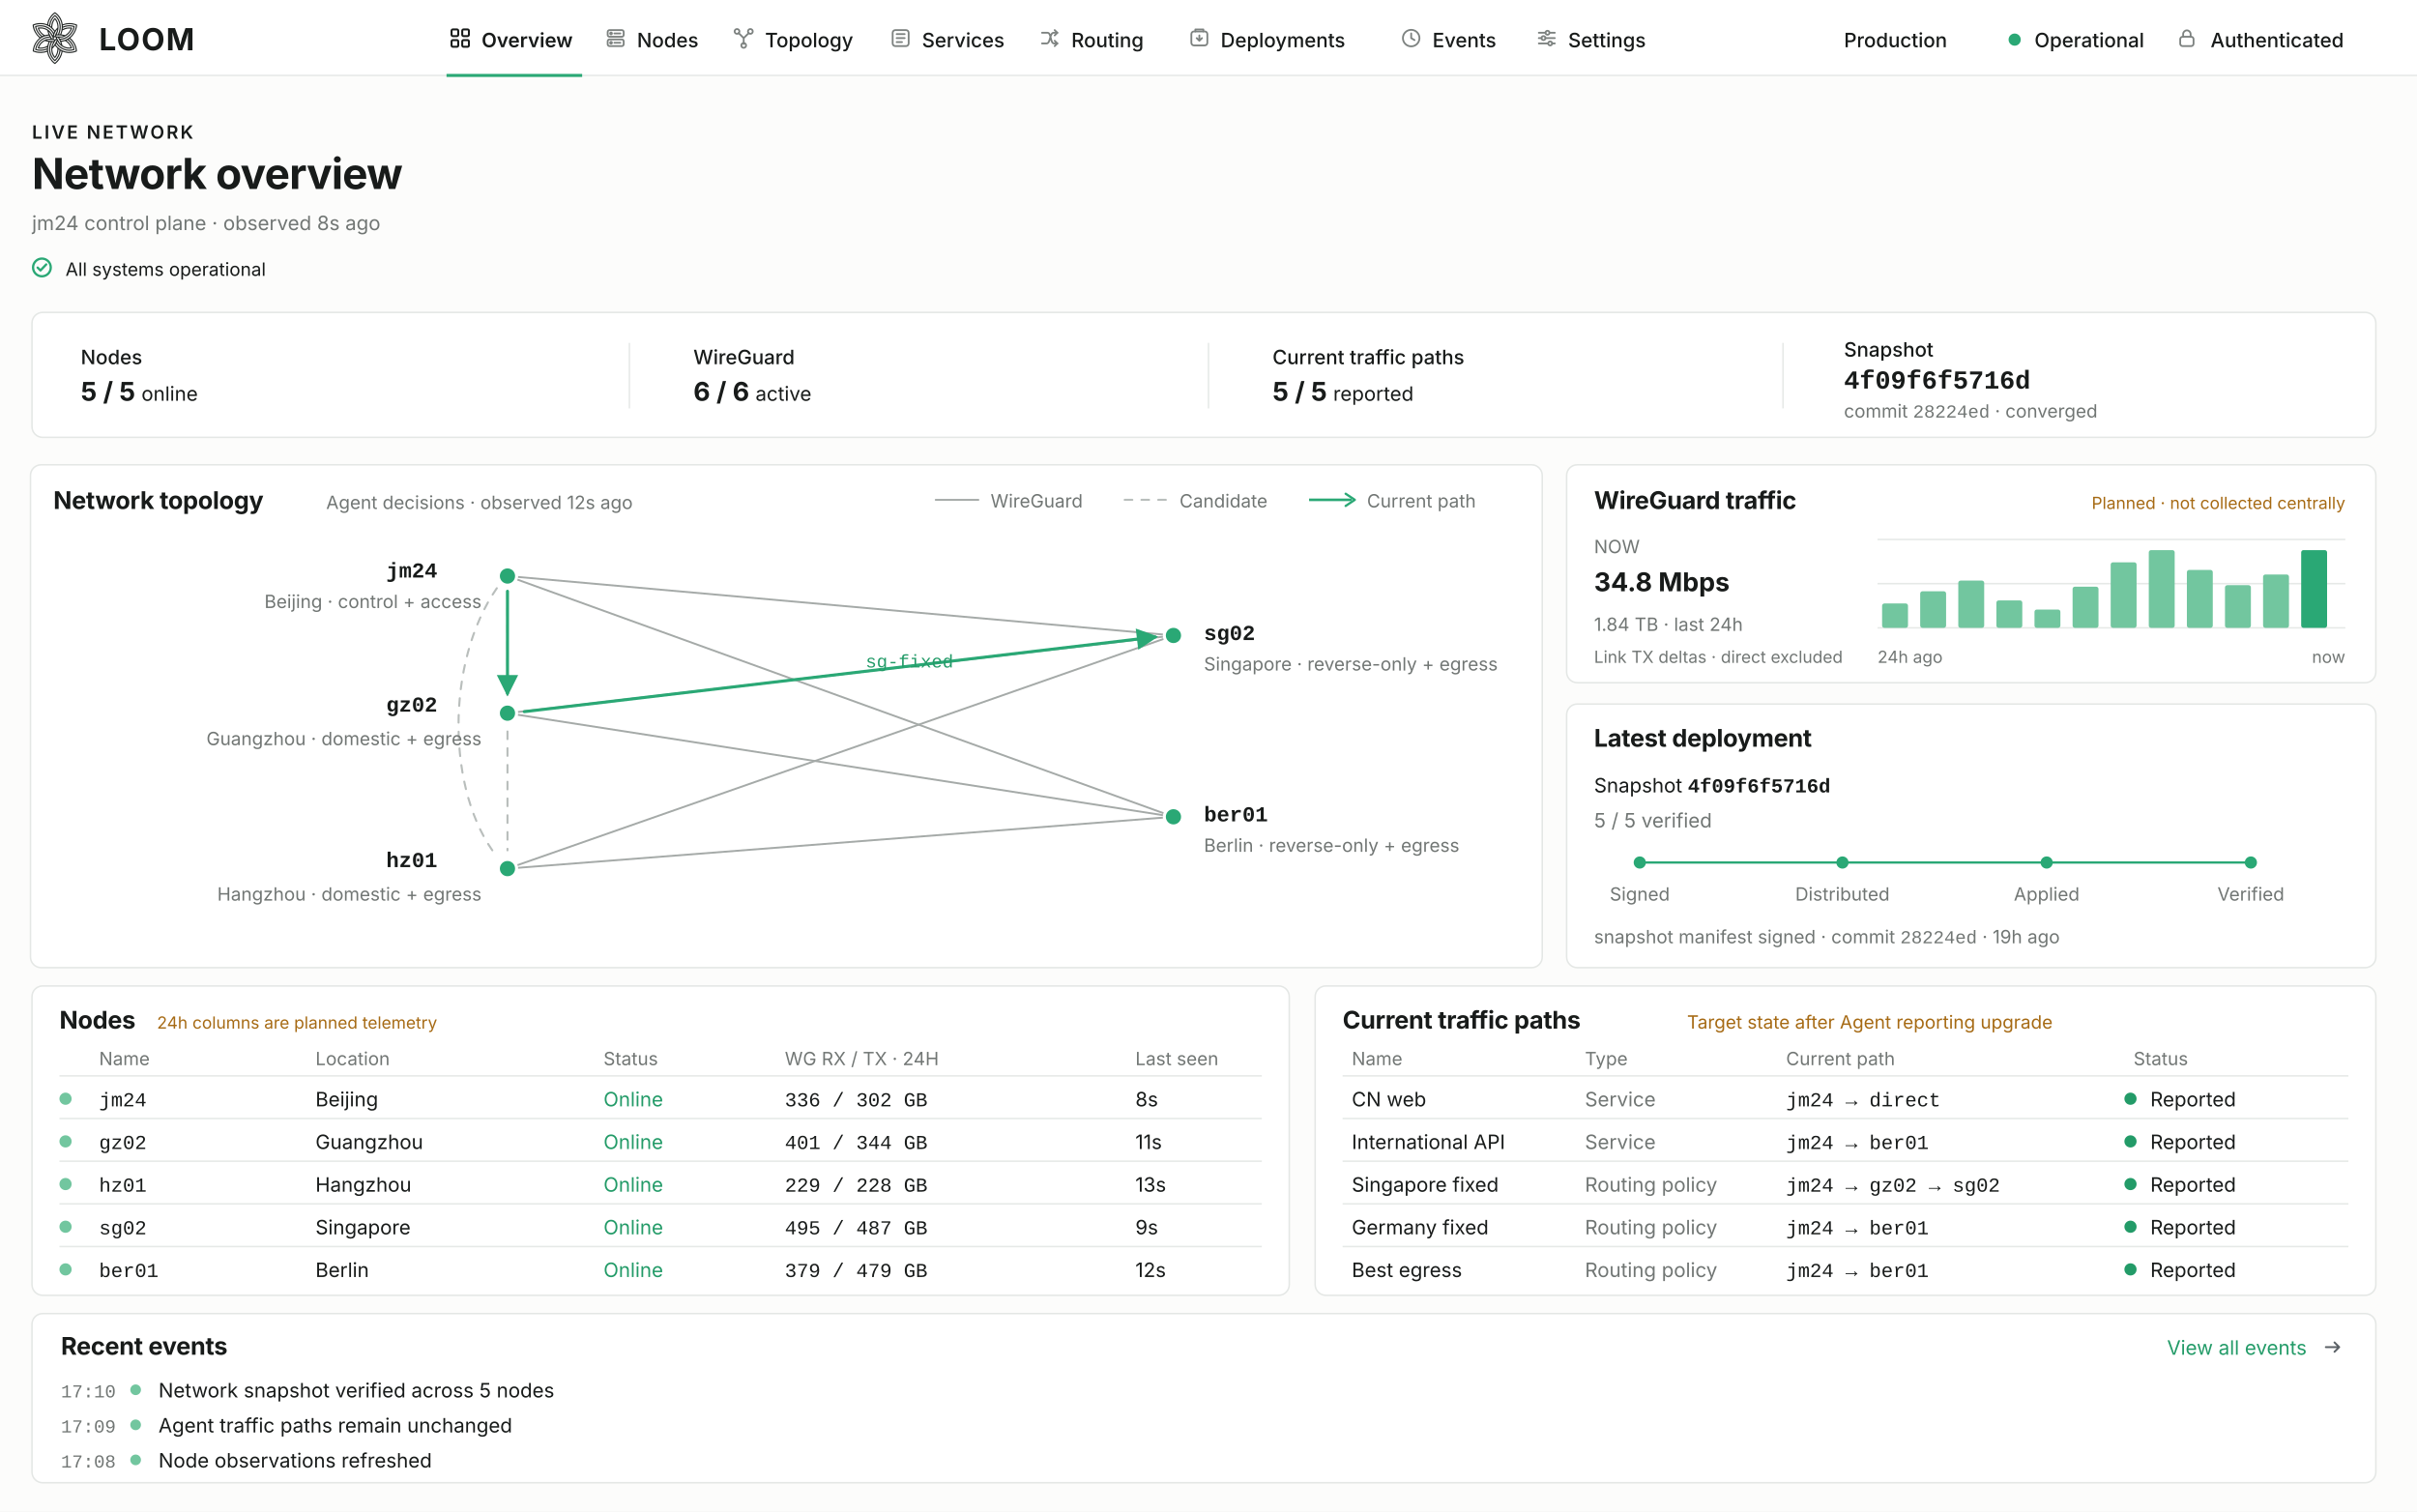
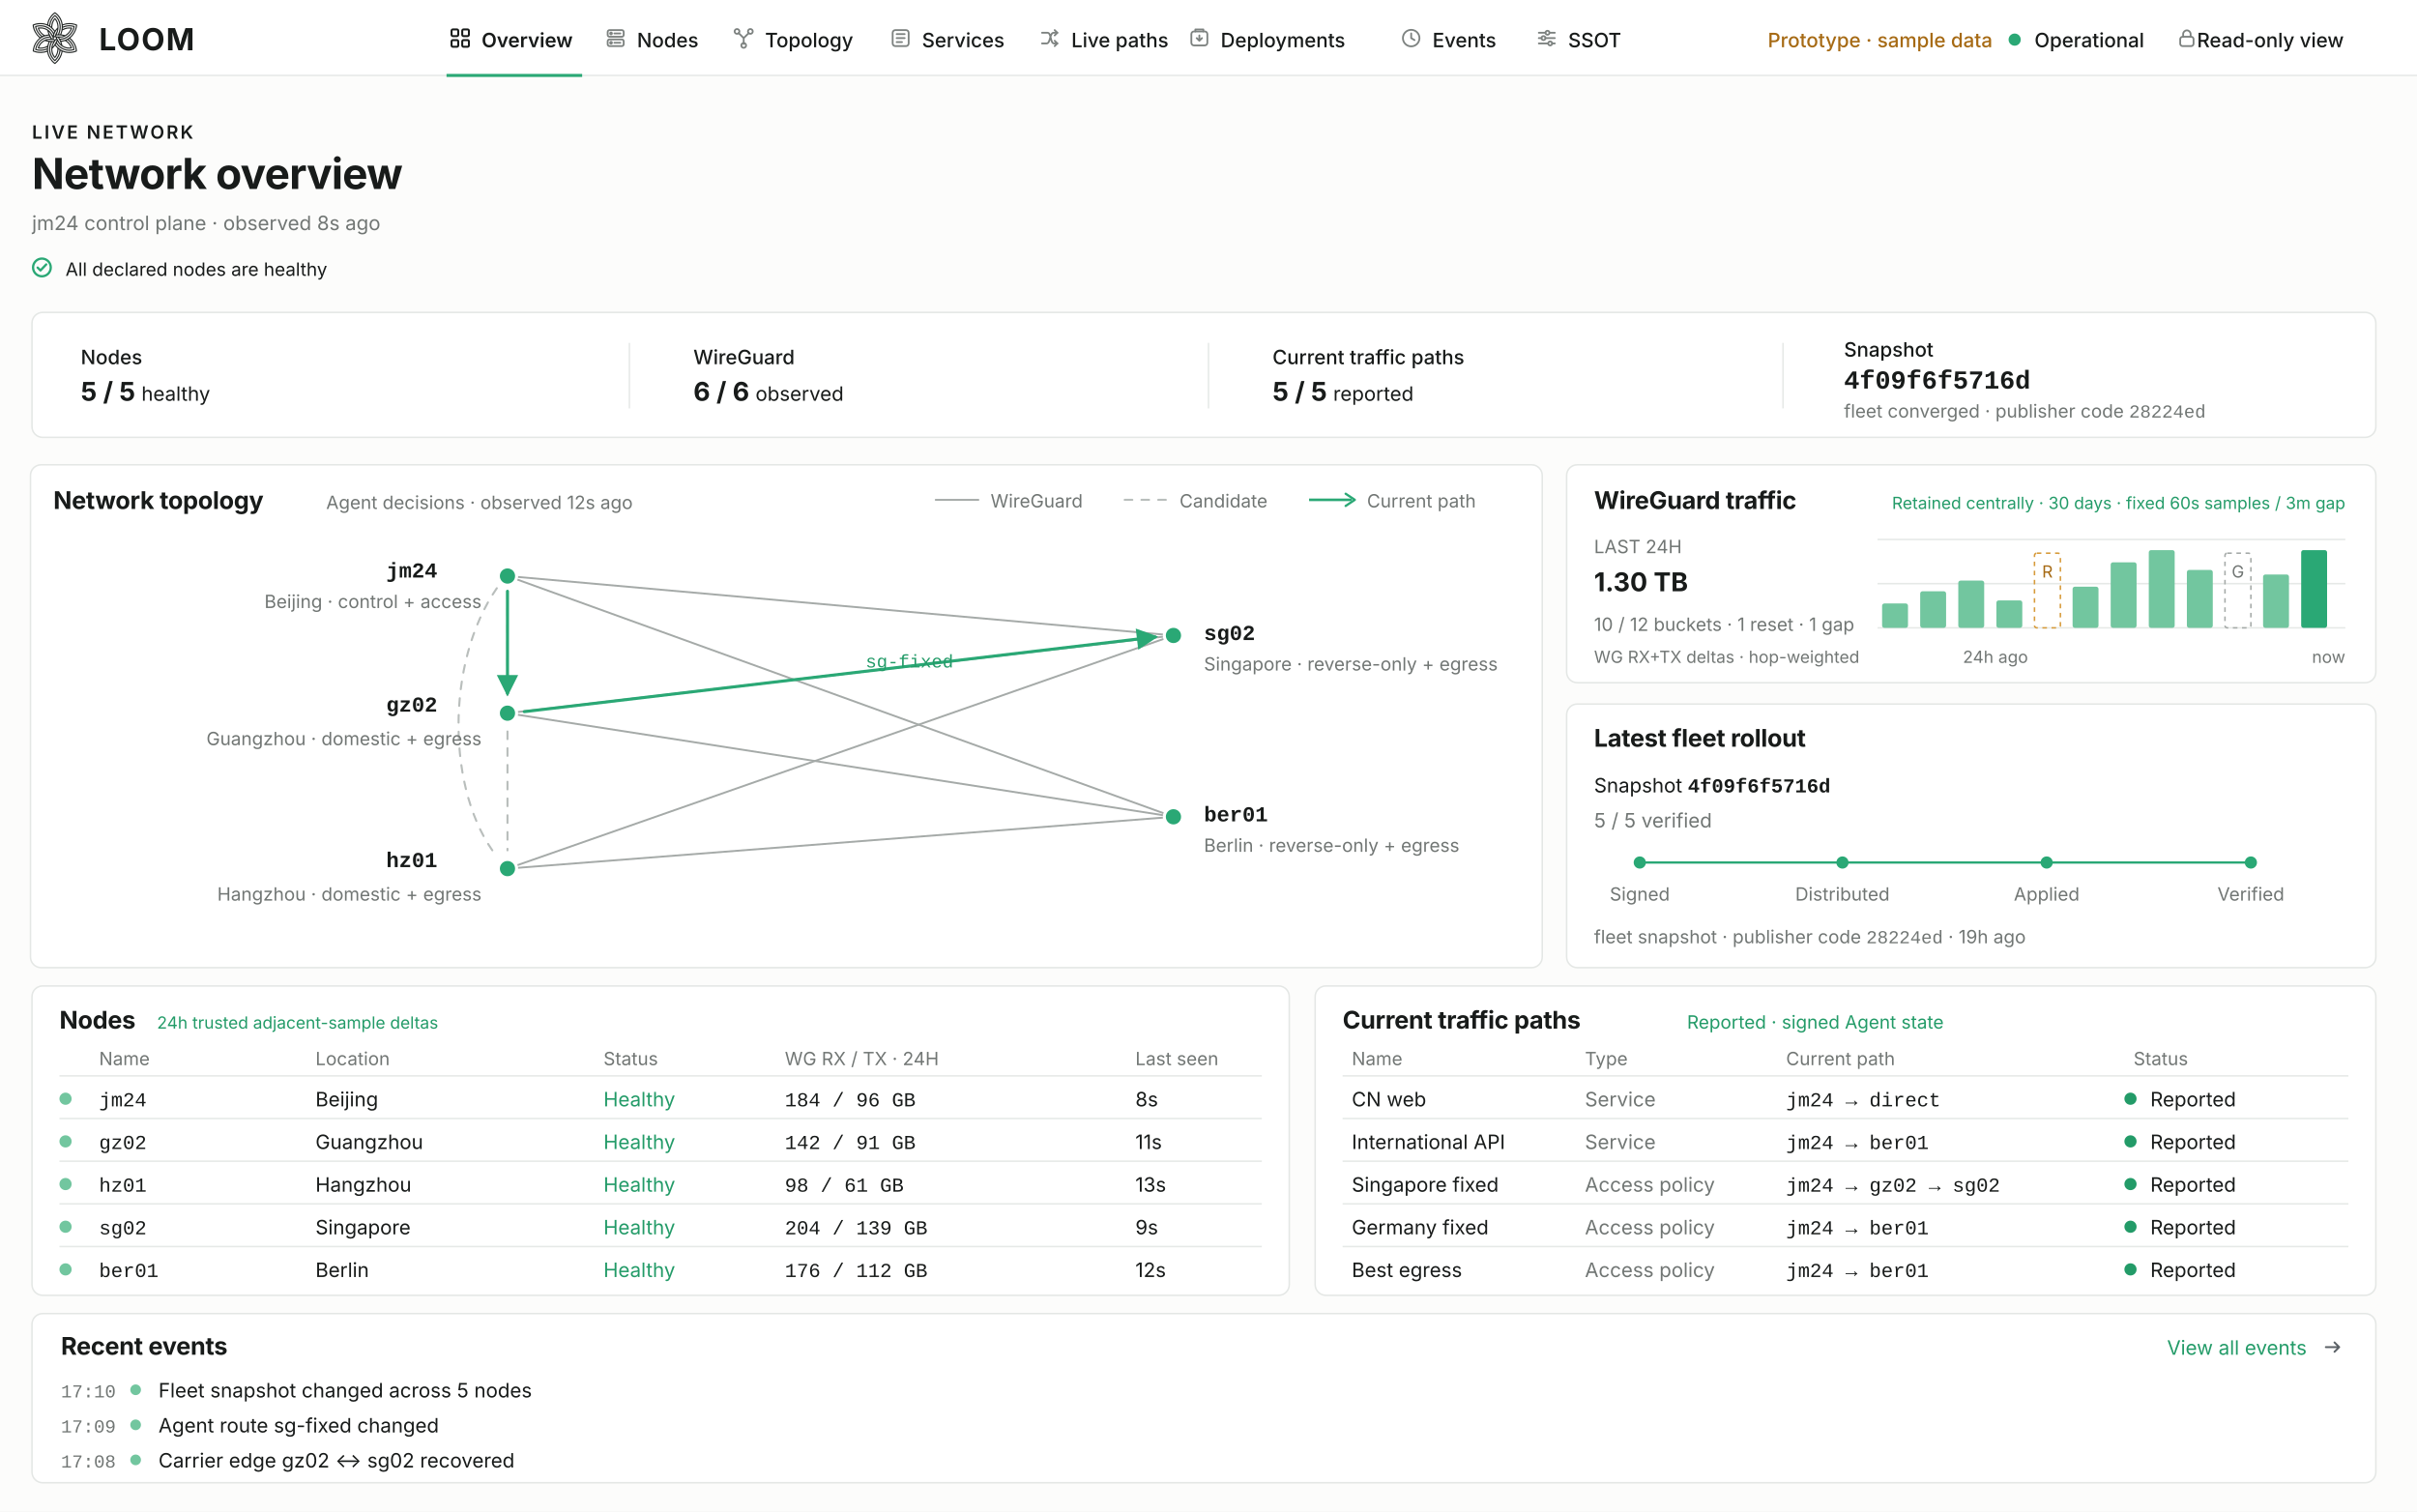
<svg xmlns="http://www.w3.org/2000/svg" width="1586" height="992" viewBox="0 0 1586 992" role="img" aria-labelledby="title description">
  <defs>
    <marker id="arrow-selected" markerWidth="7" markerHeight="7" refX="6" refY="3.5" orient="auto" markerUnits="strokeWidth">
      <path d="M0 0L7 3.5L0 7Z" fill="#2AA875" />
    </marker>
    <symbol id="icon-overview" viewBox="0 0 16 16">
      <rect x="1.5" y="1.5" width="5" height="5" rx="1" />
      <rect x="9.5" y="1.5" width="5" height="5" rx="1" />
      <rect x="1.5" y="9.5" width="5" height="5" rx="1" />
      <rect x="9.5" y="9.5" width="5" height="5" rx="1" />
    </symbol>
    <symbol id="icon-nodes" viewBox="0 0 16 16">
      <rect x="2" y="2" width="12" height="5" rx="1.4" />
      <rect x="2" y="9" width="12" height="5" rx="1.4" />
      <circle cx="4.5" cy="4.5" r=".7" />
      <circle cx="4.5" cy="11.5" r=".7" />
      <path d="M7 4.5h4.5M7 11.5h4.5" />
    </symbol>
    <symbol id="icon-topology" viewBox="0 0 16 16">
      <path d="M4.2 4.2L8 8m3.8-3.8L8 8m0 0v4.4" />
      <circle cx="3" cy="3" r="1.8" />
      <circle cx="13" cy="3" r="1.8" />
      <circle cx="8" cy="13.5" r="1.8" />
    </symbol>
    <symbol id="icon-services" viewBox="0 0 16 16">
      <rect x="2" y="2" width="12" height="12" rx="2" />
      <path d="M5 5h6M5 8h6M5 11h4" />
    </symbol>
    <symbol id="icon-traffic" viewBox="0 0 16 16">
      <path d="M2 4h4.2C9 4 8.2 12 11 12h2.5M2 12h3.5C8.4 12 7.7 4 10.7 4h2.8" />
      <path d="M11.5 2l2 2-2 2m0 4l2 2-2 2" />
    </symbol>
    <symbol id="icon-deployments" viewBox="0 0 16 16">
      <rect x="2" y="3" width="12" height="10.5" rx="2" />
      <path d="M5 3V1.5h6V3M8 6v4m-2-2 2 2 2-2" />
    </symbol>
    <symbol id="icon-events" viewBox="0 0 16 16">
      <circle cx="8" cy="8" r="6.2" />
      <path d="M8 4.5V8l2.5 1.5" />
    </symbol>
    <symbol id="icon-settings" viewBox="0 0 16 16">
      <path d="M2 4h5m3 0h4M2 8h2m3 0h7M2 12h7m3 0h2" />
      <circle cx="8.5" cy="4" r="1.5" />
      <circle cx="5.5" cy="8" r="1.5" />
      <circle cx="10.5" cy="12" r="1.5" />
    </symbol>
    <symbol id="icon-status-ok" viewBox="0 0 16 16">
      <circle cx="8" cy="8" r="6.2" />
      <path d="M5 8.1l2 2 4-4.2" />
    </symbol>
    <symbol id="icon-lock" viewBox="0 0 16 16">
      <rect x="3" y="7" width="10" height="7" rx="1.8" />
      <path d="M5.2 7V5a2.8 2.8 0 0 1 5.6 0v2" />
    </symbol>
    <symbol id="icon-refresh" viewBox="0 0 16 16">
      <path d="M13.6 5.8A6 6 0 1 0 14 9" />
      <path d="M10.8 2.7h3v3" />
    </symbol>
    <symbol id="icon-filter" viewBox="0 0 16 16">
      <path d="M2 3h12L9.5 8v4.2L6.5 14V8Z" />
    </symbol>
    <symbol id="icon-download" viewBox="0 0 16 16">
      <path d="M8 2v8m-3-3 3 3 3-3M2.5 13.5h11" />
    </symbol>
    <symbol id="icon-check" viewBox="0 0 16 16">
      <circle cx="8" cy="8" r="6" />
      <path d="M5 8l2 2 4-4" />
    </symbol>
    <symbol id="icon-save" viewBox="0 0 16 16">
      <path d="M2.5 2.5h9l2 2v9h-11Z" />
      <path d="M5 2.5v4h6v-4M5 13v-4h6v4" />
    </symbol>
    <symbol id="icon-plus" viewBox="0 0 16 16">
      <path d="M8 3v10M3 8h10" />
    </symbol>
    <symbol id="icon-search" viewBox="0 0 16 16">
      <circle cx="7" cy="7" r="4.5" />
      <path d="m10.5 10.5 3 3" />
    </symbol>
    <symbol id="icon-arrow-right" viewBox="0 0 16 16">
      <path d="M2.5 8h10M9 4.5 12.5 8 9 11.5" />
    </symbol>
    <symbol id="icon-edit" viewBox="0 0 16 16">
      <path d="M3 11.8 2.5 14l2.2-.5 8.2-8.2-1.7-1.7Z" />
      <path d="m10.3 4.5 1.7 1.7" />
    </symbol>
    <symbol id="icon-trash" viewBox="0 0 16 16">
      <path d="M3.5 4.5h9M6 4.5V2.7h4v1.8m1.5 0-.6 9h-5.8l-.6-9M6.8 7v4m2.4-4v4" />
    </symbol>
    <symbol id="icon-key" viewBox="0 0 16 16">
      <circle cx="5" cy="8" r="3" />
      <path d="M8 8h6m-2 0v2m-2-2v2" />
    </symbol>
    <symbol id="icon-copy" viewBox="0 0 16 16">
      <rect x="5" y="5" width="8" height="8" rx="1.5" />
      <path d="M3 10.5H2.5V3.5a1 1 0 0 1 1-1h7V3" />
    </symbol>
    <style>

      .ui { font-family: Inter, "Atkinson Hyperlegible Next", ui-sans-serif, system-ui, -apple-system, "Segoe UI", sans-serif; fill: #181B1A; }
      .mono { font-family: "Intel One Mono", "SFMono-Regular", Consolas, "Liberation Mono", monospace; }
      .muted { fill: #717674; }
      .faint { fill: #9BA09E; }
      .green { fill: #239B68; }
      .amber { fill: #A66A14; }
      .red { fill: #B84C4C; }
      .blue { fill: #477D9C; }
      .heading { font-size: 28px; font-weight: 700; letter-spacing: -0.45px; }
      .eyebrow { font-size: 12px; font-weight: 600; letter-spacing: 1.35px; }
      .section { font-size: 16px; font-weight: 650; letter-spacing: -0.15px; }
      .subsection { font-size: 13px; font-weight: 650; }
      .label { font-size: 13px; font-weight: 500; }
      .body { font-size: 13px; font-weight: 400; }
      .small { font-size: 12px; font-weight: 400; }
      .tiny { font-size: 11px; font-weight: 400; }
      .metric { font-size: 17px; font-weight: 650; }
      .wordmark { font-size: 20px; font-weight: 700; letter-spacing: 0.8px; }
      .nav { font-size: 13px; font-weight: 450; }
      .nav-icon { fill: none; stroke: #7D8280; stroke-width: 1.35; stroke-linecap: round; stroke-linejoin: round; }
      .nav-icon-active { fill: none; stroke: #181B1A; stroke-width: 1.5; stroke-linecap: round; stroke-linejoin: round; }
      .status-icon { fill: none; stroke: #2AA875; stroke-width: 1.6; stroke-linecap: round; stroke-linejoin: round; }
      .action-icon { fill: none; stroke: #5B6166; stroke-width: 1.45; stroke-linecap: round; stroke-linejoin: round; }
      .panel { fill: #FFFFFF; stroke: #E4E7E5; stroke-width: 1; }
      .panel-soft { fill: #F8F9F8; stroke: #E4E7E5; stroke-width: 1; }
      .rule { stroke: #E6E9E7; stroke-width: 1; }
      .rule-dark { stroke: #CBD0CD; stroke-width: 1; }
      .status-dot { fill: #2AA875; }
      .quiet-dot { fill: #72C69F; }
      .warn-dot { fill: #D79B3B; }
      .bad-dot { fill: #C65A5A; }
      .neutral-dot { fill: #A5AAA8; }
      .wg { fill: none; stroke: #A5AAA8; stroke-width: 1.25; stroke-linecap: round; }
      .candidate { fill: none; stroke: #B9BEBC; stroke-width: 1.35; stroke-dasharray: 5 6; stroke-linecap: round; }
      .selected { fill: none; stroke: #2AA875; stroke-width: 2; stroke-linecap: round; stroke-linejoin: round; marker-end: url(#arrow-selected); }
      .chip { fill: #F4F6F5; stroke: #DEE2DF; stroke-width: 1; }
      .chip-green { fill: #EEF8F3; stroke: #B9DEC9; stroke-width: 1; }
      .chip-amber { fill: #FFF8EB; stroke: #E7D3AB; stroke-width: 1; }
      .button { fill: #181B1A; }
      .button-green { fill: #239B68; }
      .button-disabled { fill: #EFF1F0; stroke: #DDE1DF; stroke-width: 1; }
      .code-bg { fill: #F7F8F7; stroke: #E4E7E5; stroke-width: 1; }
      .timeline { fill: none; stroke: #CBD0CD; stroke-width: 1.3; }
      .timeline-ok { fill: none; stroke: #2AA875; stroke-width: 1.7; }
      .stage-line { stroke: #2AA875; stroke-width: 1.5; }
      .route-dot { fill: #239B68; }
      .node-name { font-size: 14px; font-weight: 650; }

    </style>
  </defs>
  <rect width="1586" height="992" fill="#FCFCFB" />
  <rect x="0" y="0" width="1586" height="50" fill="#FFFFFF" />
  <line class="rule" x1="0" y1="49.5" x2="1586" y2="49.5" />
  <svg x="18" y="7" width="36" height="36" viewBox="127 112 1000 1000" preserveAspectRatio="xMidYMid meet" aria-label="Loom">
    <g transform="translate(0,1254) scale(1,-1)">
      <path d="M616 1108 c-67 -49 -118 -133 -129 -209 0 -6 0 -6 -14 -1 -75 27 -166 24 -239 -6 -13 -5 -14 -7 -11 -29 12 -80 53 -155 115 -211 l9 -8 -6 -5 c-61 -53 -100 -121 -114 -200 -5 -31 -5 -38 4 -42 57 -26 138 -34 203 -20 13 2 22 5 39 10 14 5 14 5 15 -2 9 -70 60 -155 121 -204 17 -15 18 -15 34 -2 47 37 87 93 107 151 7 20 16 52 16 60 0 4 1 4 12 0 72 -28 158 -27 236 3 17 6 17 7 15 27 -8 79 -49 159 -111 215 l-9 9 10 9 c61 53 105 139 114 219 2 15 1 16 -28 26 -75 25 -156 25 -227 -2 -4 -1 -8 -2 -8 -2 -1 0 -2 7 -3 15 -15 81 -60 152 -126 198 -12 9 -14 9 -25 1z M639 1084 c105 -82 142 -225 92 -356 -7 -18 -7 -17 -16 -17 -4 0 -8 1 -8 1 -1 1 1 7 4 15 32 78 30 170 -5 243 -16 35 -40 66 -68 88 -9 8 -11 8 -20 0 -47 -39 -82 -103 -93 -169 -1 -7 -2 -12 -2 -13 -1 0 -17 8 -17 9 -1 1 4 27 7 40 13 44 37 89 68 124 15 16 44 43 47 43 0 0 5 -3 11 -8z M638 1031 c77 -72 98 -200 50 -307 -3 -8 -5 -11 -7 -12 -2 -1 -17 -1 -18 0 -1 0 2 6 5 12 44 94 31 213 -31 278 -10 11 -12 10 -29 -12 -26 -36 -44 -83 -47 -128 0 -6 -1 -11 -1 -11 -1 0 -6 4 -16 11 -4 3 2 39 12 67 13 41 41 84 68 108 4 4 3 4 14 -6z M635 973 c24 -33 37 -74 40 -124 l0 -15 -10 -10 c-11 -11 -23 -25 -32 -38 -6 -8 -5 -9 -13 3 -9 13 -19 24 -30 36 l-10 10 0 13 c3 48 18 94 42 128 6 7 6 7 13 -3z M413 893 c79 -13 148 -56 193 -118 12 -17 11 -15 6 -26 -3 -6 -5 -10 -5 -10 0 0 -4 6 -9 13 -66 103 -190 147 -314 114 -20 -6 -21 -6 -14 -34 15 -60 54 -120 102 -158 9 -8 9 -7 0 -12 -9 -6 -8 -6 -18 2 -57 48 -97 120 -110 196 -2 14 -3 13 7 16 22 9 53 16 85 19 13 2 61 0 77 -2z M923 895 c30 -3 83 -16 89 -22 2 -2 -7 -43 -14 -64 -34 -100 -109 -176 -200 -203 -23 -7 -59 -13 -61 -11 -2 2 -8 16 -8 16 0 1 7 2 16 2 74 9 136 45 185 108 27 35 49 81 57 120 4 17 3 19 -13 24 -62 19 -135 15 -193 -9 -9 -4 -9 -5 -9 7 l0 10 9 3 c25 10 56 17 83 19 9 1 50 1 59 0z M400 854 c70 -9 134 -47 176 -104 7 -11 21 -34 21 -36 0 -2 -6 -24 -7 -25 0 -1 -4 5 -8 13 -38 76 -106 124 -190 134 -14 2 -49 1 -62 -1 -16 -3 -18 -5 -12 -21 14 -42 48 -88 87 -117 7 -5 13 -10 13 -10 0 -1 -17 -9 -18 -9 -5 0 -42 35 -56 52 -24 29 -46 72 -54 105 -3 11 -3 10 11 14 30 8 67 10 99 5z M926 854 c13 -1 39 -7 40 -9 2 -2 -8 -34 -17 -55 -43 -93 -125 -152 -220 -158 l-11 0 -6 9 c-3 5 -5 9 -5 9 0 1 8 1 18 1 56 0 107 23 153 69 29 29 59 79 63 104 1 10 -11 13 -53 12 -42 0 -71 -6 -107 -24 -12 -6 -11 -6 -10 5 1 4 1 9 1 10 0 3 1 3 13 8 45 19 93 26 141 19z M391 816 c30 -3 68 -16 91 -32 l6 -3 4 -15 c4 -16 10 -34 16 -47 4 -11 4 -11 -3 -11 -12 -2 -37 -6 -48 -9 -16 -4 -14 -4 -26 4 -38 25 -67 57 -86 96 -7 15 -7 16 0 17 10 1 36 1 46 0z M914 816 c3 -2 2 -5 -4 -18 -19 -39 -53 -75 -89 -97 l-8 -5 -11 3 c-15 4 -33 8 -45 9 -6 1 -11 2 -11 2 -1 0 1 7 4 14 6 17 12 36 15 48 l1 9 9 5 c27 15 55 25 85 30 10 1 51 1 54 0z M669 789 c-4 -19 -7 -27 -14 -39 -10 -18 -20 -39 -29 -64 -1 -4 -2 -5 -10 -9 -9 -5 -9 -5 -5 11 10 40 28 75 51 103 10 12 10 12 7 -2z M529 746 c14 -16 17 -20 25 -37 8 -17 22 -42 30 -54 5 -9 6 -24 1 -26 -7 -2 -13 5 -35 46 -15 28 -35 75 -35 83 0 2 7 -4 14 -12z M721 691 c25 -1 43 -3 61 -8 4 0 2 -2 -8 -5 -19 -6 -28 -7 -48 -6 -12 1 -29 1 -46 1 -36 -1 -37 -1 -33 11 2 7 1 6 24 7 12 0 23 1 26 1 2 0 13 0 24 -1z M525 681 c5 -10 5 -10 -7 -10 -120 -9 -223 -101 -248 -221 -4 -22 -4 -23 11 -28 61 -19 132 -16 192 7 5 2 9 3 10 3 0 0 0 -5 0 -10 l1 -9 -9 -4 c-62 -24 -145 -25 -216 -1 -17 5 -16 4 -14 15 15 104 74 190 160 235 34 17 63 25 108 30 8 1 7 2 12 -7z M638 655 l9 -4 0 -10 c1 -13 2 -12 -10 -19 l-9 -6 -10 6 -9 6 -1 11 0 11 9 5 c12 6 11 6 21 0z M683 651 c0 -1 6 -10 12 -21 18 -30 29 -54 39 -82 6 -19 6 -19 -4 -9 -16 16 -22 25 -30 42 -7 14 -25 48 -30 54 -2 3 -3 15 -1 16 1 2 13 1 14 0z M546 642 c3 -5 5 -9 5 -9 0 -1 -7 -1 -16 -1 -94 0 -185 -66 -216 -155 -7 -22 -6 -23 23 -27 44 -5 89 3 131 21 7 3 13 6 13 6 0 -1 -1 -5 -1 -11 l-1 -11 -11 -5 c-53 -22 -115 -26 -174 -12 -11 3 -10 3 -9 10 8 39 30 82 58 115 44 53 119 88 184 88 l9 0 5 -9z M902 622 c45 -39 79 -92 96 -151 5 -19 10 -43 10 -51 l1 -7 -14 -5 c-89 -30 -180 -22 -253 22 -40 25 -68 49 -93 83 l-7 10 4 7 c7 13 6 12 12 3 73 -104 198 -148 317 -110 12 4 13 4 8 27 -9 42 -31 88 -59 123 -8 10 -33 35 -42 41 -6 5 -6 5 2 11 9 6 8 6 18 -3z M542 610 c10 -1 27 -1 38 -1 l20 0 8 -5 c4 -2 8 -4 8 -5 0 0 -1 -2 -2 -4 l-1 -4 -43 0 c-45 1 -55 2 -81 7 -8 1 -14 3 -15 3 0 1 15 6 27 8 15 3 15 3 20 2 2 0 11 0 21 -1z M661 609 c5 -9 -53 -107 -73 -125 -3 -3 -3 0 1 14 4 17 8 26 14 37 12 18 31 52 34 60 1 2 4 5 11 10 11 7 11 7 13 4z M863 604 c48 -36 83 -90 98 -148 2 -7 3 -14 3 -14 -1 -1 -5 -3 -11 -4 -90 -23 -180 3 -247 69 -17 18 -42 51 -42 56 0 2 9 20 10 20 0 0 3 -4 5 -8 36 -66 102 -112 177 -124 12 -2 51 -2 64 0 19 4 21 5 17 17 -15 50 -55 103 -97 128 -1 1 -2 2 -2 2 0 1 17 10 19 10 0 0 3 -2 6 -4z M458 585 c12 -4 37 -9 48 -11 8 0 7 0 3 -10 -5 -13 -13 -36 -16 -49 -3 -13 -2 -12 -19 -21 -38 -19 -72 -26 -112 -25 -22 1 -23 1 -23 5 3 13 23 45 41 67 16 18 58 49 64 48 1 -1 7 -2 14 -4z M824 583 c35 -22 63 -53 81 -89 6 -12 11 -22 10 -23 -4 -3 -47 -2 -68 2 -26 5 -69 24 -82 35 0 1 -2 8 -4 17 -2 9 -6 23 -10 32 -6 19 -6 18 1 19 14 1 57 11 59 13 1 1 4 0 13 -6z M553 570 c1 -1 1 -2 -2 -7 -11 -21 -21 -55 -26 -82 -15 -86 17 -180 82 -245 20 -20 19 -20 40 0 44 45 71 101 82 165 1 6 2 11 2 11 0 1 4 -1 9 -4 l8 -4 0 -5 c-11 -74 -51 -146 -110 -198 -12 -10 -10 -10 -21 -1 -77 65 -122 167 -113 259 3 34 14 74 26 103 l4 9 9 0 c5 0 9 0 10 -1z M597 570 c0 -1 -4 -9 -8 -18 -43 -88 -35 -184 20 -258 15 -20 17 -21 27 -10 30 33 52 90 57 145 0 11 0 11 10 3 10 -7 9 -6 7 -19 -7 -62 -34 -117 -76 -161 l-7 -7 -8 8 c-51 50 -82 131 -77 200 3 35 12 70 28 103 l7 14 10 0 c5 0 10 0 10 0z M639 493 c5 -6 14 -17 22 -24 l13 -14 0 -8 c0 -44 -14 -93 -38 -130 -9 -14 -9 -14 -13 -8 -26 35 -42 84 -42 127 l0 11 12 12 c11 12 22 25 31 38 3 4 6 7 6 7 0 0 4 -5 9 -11z" fill="#252927" fill-rule="evenodd" clip-rule="evenodd" />
    </g>
  </svg>
  <text class="ui wordmark" x="65" y="33">LOOM</text>
  <g class="ui nav">
    <use href="#icon-overview" x="295" y="18" width="14" height="14" class="nav-icon-active" />
    <text x="316" y="31" font-weight="600">Overview</text>
    <use href="#icon-nodes" x="397" y="18" width="14" height="14" class="nav-icon" />
    <text x="418" y="31">Nodes</text>
    <use href="#icon-topology" x="481" y="18" width="14" height="14" class="nav-icon" />
    <text x="502" y="31">Topology</text>
    <use href="#icon-services" x="584" y="18" width="14" height="14" class="nav-icon" />
    <text x="605" y="31">Services</text>
    <use href="#icon-traffic" x="682" y="18" width="14" height="14" class="nav-icon" />
-     <text x="703" y="31">Routing</text>
+     <text x="703" y="31">Live paths</text>
    <use href="#icon-deployments" x="780" y="18" width="14" height="14" class="nav-icon" />
    <text x="801" y="31">Deployments</text>
    <use href="#icon-events" x="919" y="18" width="14" height="14" class="nav-icon" />
    <text x="940" y="31">Events</text>
    <use href="#icon-settings" x="1008" y="18" width="14" height="14" class="nav-icon" />
-     <text x="1029" y="31">Settings</text>
+     <text x="1029" y="31">SSOT</text>
  </g>
  <line x1="293" y1="49.5" x2="382" y2="49.5" stroke="#2AA875" stroke-width="2" />
  <g class="ui nav">
-     <text x="1210" y="31">Production</text>
+     <text class="amber" x="1160" y="31">Prototype · sample data</text>
    <circle class="status-dot" cx="1322" cy="26" r="4" />
    <text x="1335" y="31">Operational</text>
    <use href="#icon-lock" x="1428" y="18" width="14" height="14" class="nav-icon" />
-     <text x="1538" y="31" text-anchor="end">Authenticated</text>
+     <text x="1538" y="31" text-anchor="end">Read-only view</text>
  </g>
  <g class="ui">
    <text class="eyebrow" x="21" y="91">LIVE NETWORK</text>
    <text class="heading" x="21" y="124">Network overview</text>
    <text class="body muted" x="21" y="151">jm24 control plane · observed 8s ago</text>
    <use href="#icon-status-ok" x="20" y="168" width="15" height="15" class="status-icon" />
-     <text class="small" x="43" y="181">All systems operational</text>
+     <text class="small" x="43" y="181">All declared nodes are healthy</text>
  </g>
  <rect class="panel" x="21" y="205" width="1538" height="82" rx="7" />
  <g class="ui">
    <text class="label" x="53" y="239">Nodes</text>
-     <text class="metric" x="53" y="263">5 / 5 <tspan class="body" font-weight="400">online</tspan>
+     <text class="metric" x="53" y="263">5 / 5 <tspan class="body" font-weight="400">healthy</tspan>
    </text>
    <text class="label" x="455" y="239">WireGuard</text>
-     <text class="metric" x="455" y="263">6 / 6 <tspan class="body" font-weight="400">active</tspan>
+     <text class="metric" x="455" y="263">6 / 6 <tspan class="body" font-weight="400">observed</tspan>
    </text>
    <text class="label" x="835" y="239">Current traffic paths</text>
    <text class="metric" x="835" y="263">5 / 5 <tspan class="body" font-weight="400">reported</tspan>
    </text>
    <text class="label" x="1210" y="234">Snapshot</text>
    <text class="metric mono" x="1210" y="255">4f09f6f5716d</text>
-     <text class="small muted" x="1210" y="274">commit <tspan class="mono">28224ed</tspan> · converged</text>
+     <text class="small muted" x="1210" y="274">fleet converged · publisher code <tspan class="mono">28224ed</tspan>
+     </text>
  </g>
  <line class="rule" x1="413" y1="225" x2="413" y2="268" />
  <line class="rule" x1="793" y1="225" x2="793" y2="268" />
  <line class="rule" x1="1170" y1="225" x2="1170" y2="268" />
  <rect class="panel" x="20" y="305" width="992" height="330" rx="7" />
  <g class="ui">
    <text class="section" x="35" y="334">Network topology</text>
    <text class="small muted" x="214" y="334">Agent decisions · observed 12s ago</text>
    <line class="wg" x1="614" y1="328" x2="642" y2="328" />
    <text class="small muted" x="650" y="333">WireGuard</text>
    <line class="candidate" x1="738" y1="328" x2="766" y2="328" />
    <text class="small muted" x="774" y="333">Candidate</text>
    <line x1="859" y1="328" x2="887" y2="328" stroke="#2AA875" stroke-width="1.7" />
    <path d="M883 324L889 328L883 332" fill="none" stroke="#2AA875" stroke-width="1.5" stroke-linecap="round" stroke-linejoin="round" />
    <text class="small muted" x="897" y="333">Current path</text>
  </g>
  <g aria-label="Six persistent WireGuard links">
    <line class="wg" x1="333" y1="378" x2="770" y2="417" />
    <line class="wg" x1="333" y1="378" x2="770" y2="536" />
    <line class="wg" x1="333" y1="468" x2="770" y2="417" />
    <line class="wg" x1="333" y1="468" x2="770" y2="536" />
    <line class="wg" x1="333" y1="570" x2="770" y2="417" />
    <line class="wg" x1="333" y1="570" x2="770" y2="536" />
  </g>
  <g aria-label="Domestic candidate paths">
    <line class="candidate" x1="333" y1="388" x2="333" y2="456" />
    <line class="candidate" x1="333" y1="480" x2="333" y2="558" />
    <path class="candidate" d="M326 386C292 435 293 520 326 562" />
  </g>
  <path class="selected" d="M333 388L333 455" />
  <path class="selected" d="M344 467L758 418" />
  <text class="ui small green mono" x="568" y="438">sg-fixed</text>
  <g class="ui">
    <circle cx="333" cy="378" r="7" fill="#FFFFFF" />
    <circle class="status-dot" cx="333" cy="378" r="5" />
    <text class="node-name mono" x="287" y="379" text-anchor="end">jm24</text>
    <text class="small muted" x="316" y="399" text-anchor="end">Beijing · control + access</text>
    <circle cx="333" cy="468" r="7" fill="#FFFFFF" />
    <circle class="status-dot" cx="333" cy="468" r="5" />
    <text class="node-name mono" x="287" y="467" text-anchor="end">gz02</text>
    <text class="small muted" x="316" y="489" text-anchor="end">Guangzhou · domestic + egress</text>
    <circle cx="333" cy="570" r="7" fill="#FFFFFF" />
    <circle class="status-dot" cx="333" cy="570" r="5" />
    <text class="node-name mono" x="287" y="569" text-anchor="end">hz01</text>
    <text class="small muted" x="316" y="591" text-anchor="end">Hangzhou · domestic + egress</text>
    <circle cx="770" cy="417" r="7" fill="#FFFFFF" />
    <circle class="status-dot" cx="770" cy="417" r="5" />
    <text class="node-name mono" x="790" y="420">sg02</text>
    <text class="small muted" x="790" y="440">Singapore · reverse-only + egress</text>
    <circle cx="770" cy="536" r="7" fill="#FFFFFF" />
    <circle class="status-dot" cx="770" cy="536" r="5" />
    <text class="node-name mono" x="790" y="539">ber01</text>
    <text class="small muted" x="790" y="559">Berlin · reverse-only + egress</text>
  </g>
  <rect class="panel" x="1028" y="305" width="531" height="143" rx="7" />
  <g class="ui">
    <text class="section" x="1046" y="334">WireGuard traffic</text>
-     <text class="tiny amber" x="1539" y="334" text-anchor="end">Planned · not collected centrally</text>
-     <text class="small muted" x="1046" y="363">NOW</text>
-     <text class="metric" x="1046" y="388">34.8 Mbps</text>
-     <text class="small muted" x="1046" y="414">1.84 TB · last 24h</text>
-     <text class="tiny muted" x="1046" y="435">Link TX deltas · direct excluded</text>
+     <text class="tiny green" x="1539" y="334" text-anchor="end">Retained centrally · 30 days · fixed 60s samples / 3m gap</text>
+     <text class="small muted" x="1046" y="363">LAST 24H</text>
+     <text class="metric" x="1046" y="388">1.30 TB</text>
+     <text class="small muted" x="1046" y="414">10 / 12 buckets · 1 reset · 1 gap</text>
+     <text class="tiny muted" x="1046" y="435">WG RX+TX deltas · hop-weighted</text>
    <line class="rule" x1="1232" y1="354" x2="1539" y2="354" />
    <line class="rule" x1="1232" y1="383" x2="1539" y2="383" />
    <line class="rule" x1="1232" y1="412" x2="1539" y2="412" />
-     <g fill="#72C69F" aria-label="Twelve two-hour traffic buckets">
+     <g fill="#72C69F" aria-label="Ten accepted two-hour traffic buckets and two explicit missing buckets">
      <rect x="1235" y="396" width="17" height="16" rx="1.5" />
      <rect x="1260" y="388" width="17" height="24" rx="1.5" />
      <rect x="1285" y="381" width="17" height="31" rx="1.5" />
      <rect x="1310" y="394" width="17" height="18" rx="1.5" />
-       <rect x="1335" y="400" width="17" height="12" rx="1.5" />
      <rect x="1360" y="385" width="17" height="27" rx="1.5" />
      <rect x="1385" y="369" width="17" height="43" rx="1.5" />
      <rect x="1410" y="361" width="17" height="51" rx="1.5" />
      <rect x="1435" y="374" width="17" height="38" rx="1.5" />
-       <rect x="1460" y="384" width="17" height="28" rx="1.5" />
      <rect x="1485" y="377" width="17" height="35" rx="1.5" />
      <rect x="1510" y="361" width="17" height="51" rx="1.5" fill="#2AA875" />
    </g>
-     <text class="tiny muted" x="1232" y="435">24h ago</text>
+     <rect x="1335" y="363" width="17" height="49" rx="1.5" fill="none" stroke="#D79B3B" stroke-dasharray="3 3" />
+     <rect x="1460" y="363" width="17" height="49" rx="1.5" fill="none" stroke="#A5AAA8" stroke-dasharray="3 3" />
+     <text class="tiny amber" x="1343.5" y="379" text-anchor="middle">R</text>
+     <text class="tiny muted" x="1468.5" y="379" text-anchor="middle">G</text>
+     <text class="tiny muted" x="1288" y="435">24h ago</text>
    <text class="tiny muted" x="1539" y="435" text-anchor="end">now</text>
  </g>
  <rect class="panel" x="1028" y="462" width="531" height="173" rx="7" />
  <g class="ui">
-     <text class="section" x="1046" y="490">Latest deployment</text>
+     <text class="section" x="1046" y="490">Latest fleet rollout</text>
    <text class="body" x="1046" y="520">Snapshot <tspan class="mono" font-weight="600">4f09f6f5716d</tspan>
    </text>
    <text class="body muted" x="1046" y="543">5 / 5 verified</text>
    <line class="stage-line" x1="1076" y1="566" x2="1477" y2="566" />
    <circle class="status-dot" cx="1076" cy="566" r="4" />
    <circle class="status-dot" cx="1209" cy="566" r="4" />
    <circle class="status-dot" cx="1343" cy="566" r="4" />
    <circle class="status-dot" cx="1477" cy="566" r="4" />
    <text class="small muted" x="1076" y="591" text-anchor="middle">Signed</text>
    <text class="small muted" x="1209" y="591" text-anchor="middle">Distributed</text>
    <text class="small muted" x="1343" y="591" text-anchor="middle">Applied</text>
    <text class="small muted" x="1477" y="591" text-anchor="middle">Verified</text>
-     <text class="small muted" x="1046" y="619">snapshot manifest signed · commit <tspan class="mono">28224ed</tspan> · 19h ago</text>
+     <text class="small muted" x="1046" y="619">fleet snapshot · publisher code <tspan class="mono">28224ed</tspan> · 19h ago</text>
  </g>
  <rect class="panel" x="21" y="647" width="825" height="203" rx="7" />
  <g class="ui">
    <text class="section" x="39" y="675">Nodes</text>
-     <text class="tiny amber" x="103" y="675">24h columns are planned telemetry</text>
+     <text class="tiny green" x="103" y="675">24h trusted adjacent-sample deltas</text>
    <text class="small muted" x="65" y="699">Name</text>
    <text class="small muted" x="207" y="699">Location</text>
    <text class="small muted" x="396" y="699">Status</text>
    <text class="small muted" x="515" y="699">WG RX / TX · 24H</text>
    <text class="small muted" x="745" y="699">Last seen</text>
  </g>
  <line class="rule" x1="39" y1="706" x2="828" y2="706" />
  <line class="rule" x1="39" y1="734" x2="828" y2="734" />
  <line class="rule" x1="39" y1="762" x2="828" y2="762" />
  <line class="rule" x1="39" y1="790" x2="828" y2="790" />
  <line class="rule" x1="39" y1="818" x2="828" y2="818" />
  <g class="ui body">
    <circle class="quiet-dot" cx="43" cy="721" r="4" />
    <text class="mono" x="65" y="726">jm24</text>
    <text x="207" y="726">Beijing</text>
-     <text class="green" x="396" y="726">Online</text>
-     <text class="mono" x="515" y="726">336 / 302 GB</text>
+     <text class="green" x="396" y="726">Healthy</text>
+     <text class="mono" x="515" y="726">184 / 96 GB</text>
    <text x="745" y="726">8s</text>
    <circle class="quiet-dot" cx="43" cy="749" r="4" />
    <text class="mono" x="65" y="754">gz02</text>
    <text x="207" y="754">Guangzhou</text>
-     <text class="green" x="396" y="754">Online</text>
-     <text class="mono" x="515" y="754">401 / 344 GB</text>
+     <text class="green" x="396" y="754">Healthy</text>
+     <text class="mono" x="515" y="754">142 / 91 GB</text>
    <text x="745" y="754">11s</text>
    <circle class="quiet-dot" cx="43" cy="777" r="4" />
    <text class="mono" x="65" y="782">hz01</text>
    <text x="207" y="782">Hangzhou</text>
-     <text class="green" x="396" y="782">Online</text>
-     <text class="mono" x="515" y="782">229 / 228 GB</text>
+     <text class="green" x="396" y="782">Healthy</text>
+     <text class="mono" x="515" y="782">98 / 61 GB</text>
    <text x="745" y="782">13s</text>
    <circle class="quiet-dot" cx="43" cy="805" r="4" />
    <text class="mono" x="65" y="810">sg02</text>
    <text x="207" y="810">Singapore</text>
-     <text class="green" x="396" y="810">Online</text>
-     <text class="mono" x="515" y="810">495 / 487 GB</text>
+     <text class="green" x="396" y="810">Healthy</text>
+     <text class="mono" x="515" y="810">204 / 139 GB</text>
    <text x="745" y="810">9s</text>
    <circle class="quiet-dot" cx="43" cy="833" r="4" />
    <text class="mono" x="65" y="838">ber01</text>
    <text x="207" y="838">Berlin</text>
-     <text class="green" x="396" y="838">Online</text>
-     <text class="mono" x="515" y="838">379 / 479 GB</text>
+     <text class="green" x="396" y="838">Healthy</text>
+     <text class="mono" x="515" y="838">176 / 112 GB</text>
    <text x="745" y="838">12s</text>
  </g>
  <rect class="panel" x="863" y="647" width="696" height="203" rx="7" />
  <g class="ui">
    <text class="section" x="881" y="675">Current traffic paths</text>
-     <text class="small" x="1107" y="675" font-size="11" style="fill:#A66A14">Target state after Agent reporting upgrade</text>
+     <text class="small" x="1107" y="675" font-size="11" style="fill:#239B68">Reported · signed Agent state</text>
    <text class="small muted" x="887" y="699">Name</text>
    <text class="small muted" x="1040" y="699">Type</text>
    <text class="small muted" x="1172" y="699">Current path</text>
    <text class="small muted" x="1400" y="699">Status</text>
  </g>
  <line class="rule" x1="881" y1="706" x2="1541" y2="706" />
  <line class="rule" x1="881" y1="734" x2="1541" y2="734" />
  <line class="rule" x1="881" y1="762" x2="1541" y2="762" />
  <line class="rule" x1="881" y1="790" x2="1541" y2="790" />
  <line class="rule" x1="881" y1="818" x2="1541" y2="818" />
  <g class="ui body">
    <text x="887" y="726">CN web</text>
    <text class="muted" x="1040" y="726">Service</text>
    <text class="mono" x="1172" y="726">jm24 → direct</text>
    <circle class="route-dot" cx="1398" cy="721" r="4" />
    <text x="1411" y="726">Reported</text>
    <text x="887" y="754">International API</text>
    <text class="muted" x="1040" y="754">Service</text>
    <text class="mono" x="1172" y="754">jm24 → ber01</text>
    <circle class="route-dot" cx="1398" cy="749" r="4" />
    <text x="1411" y="754">Reported</text>
    <text x="887" y="782">Singapore fixed</text>
-     <text class="muted" x="1040" y="782">Routing policy</text>
+     <text class="muted" x="1040" y="782">Access policy</text>
    <text class="mono" x="1172" y="782">jm24 → gz02 → sg02</text>
    <circle class="route-dot" cx="1398" cy="777" r="4" />
    <text x="1411" y="782">Reported</text>
    <text x="887" y="810">Germany fixed</text>
-     <text class="muted" x="1040" y="810">Routing policy</text>
+     <text class="muted" x="1040" y="810">Access policy</text>
    <text class="mono" x="1172" y="810">jm24 → ber01</text>
    <circle class="route-dot" cx="1398" cy="805" r="4" />
    <text x="1411" y="810">Reported</text>
    <text x="887" y="838">Best egress</text>
-     <text class="muted" x="1040" y="838">Routing policy</text>
+     <text class="muted" x="1040" y="838">Access policy</text>
    <text class="mono" x="1172" y="838">jm24 → ber01</text>
    <circle class="route-dot" cx="1398" cy="833" r="4" />
    <text x="1411" y="838">Reported</text>
  </g>
  <rect class="panel" x="21" y="862" width="1538" height="111" rx="7" />
  <g class="ui">
    <text class="section" x="40" y="889">Recent events</text>
    <text class="body green" x="1422" y="889">View all events</text>
    <use href="#icon-arrow-right" x="1524" y="877" width="14" height="14" class="action-icon" />
    <text class="small mono muted" x="40" y="917">17:10</text>
    <circle class="quiet-dot" cx="89" cy="912" r="3.5" />
-     <text class="body" x="104" y="917">Network snapshot verified across 5 nodes</text>
+     <text class="body" x="104" y="917">Fleet snapshot changed across 5 nodes</text>
    <text class="small mono muted" x="40" y="940">17:09</text>
    <circle class="quiet-dot" cx="89" cy="935" r="3.5" />
-     <text class="body" x="104" y="940">Agent traffic paths remain unchanged</text>
+     <text class="body" x="104" y="940">Agent route sg-fixed changed</text>
    <text class="small mono muted" x="40" y="963">17:08</text>
    <circle class="quiet-dot" cx="89" cy="958" r="3.5" />
-     <text class="body" x="104" y="963">Node observations refreshed</text>
+     <text class="body" x="104" y="963">Carrier edge gz02 ↔ sg02 recovered</text>
  </g>
</svg>
